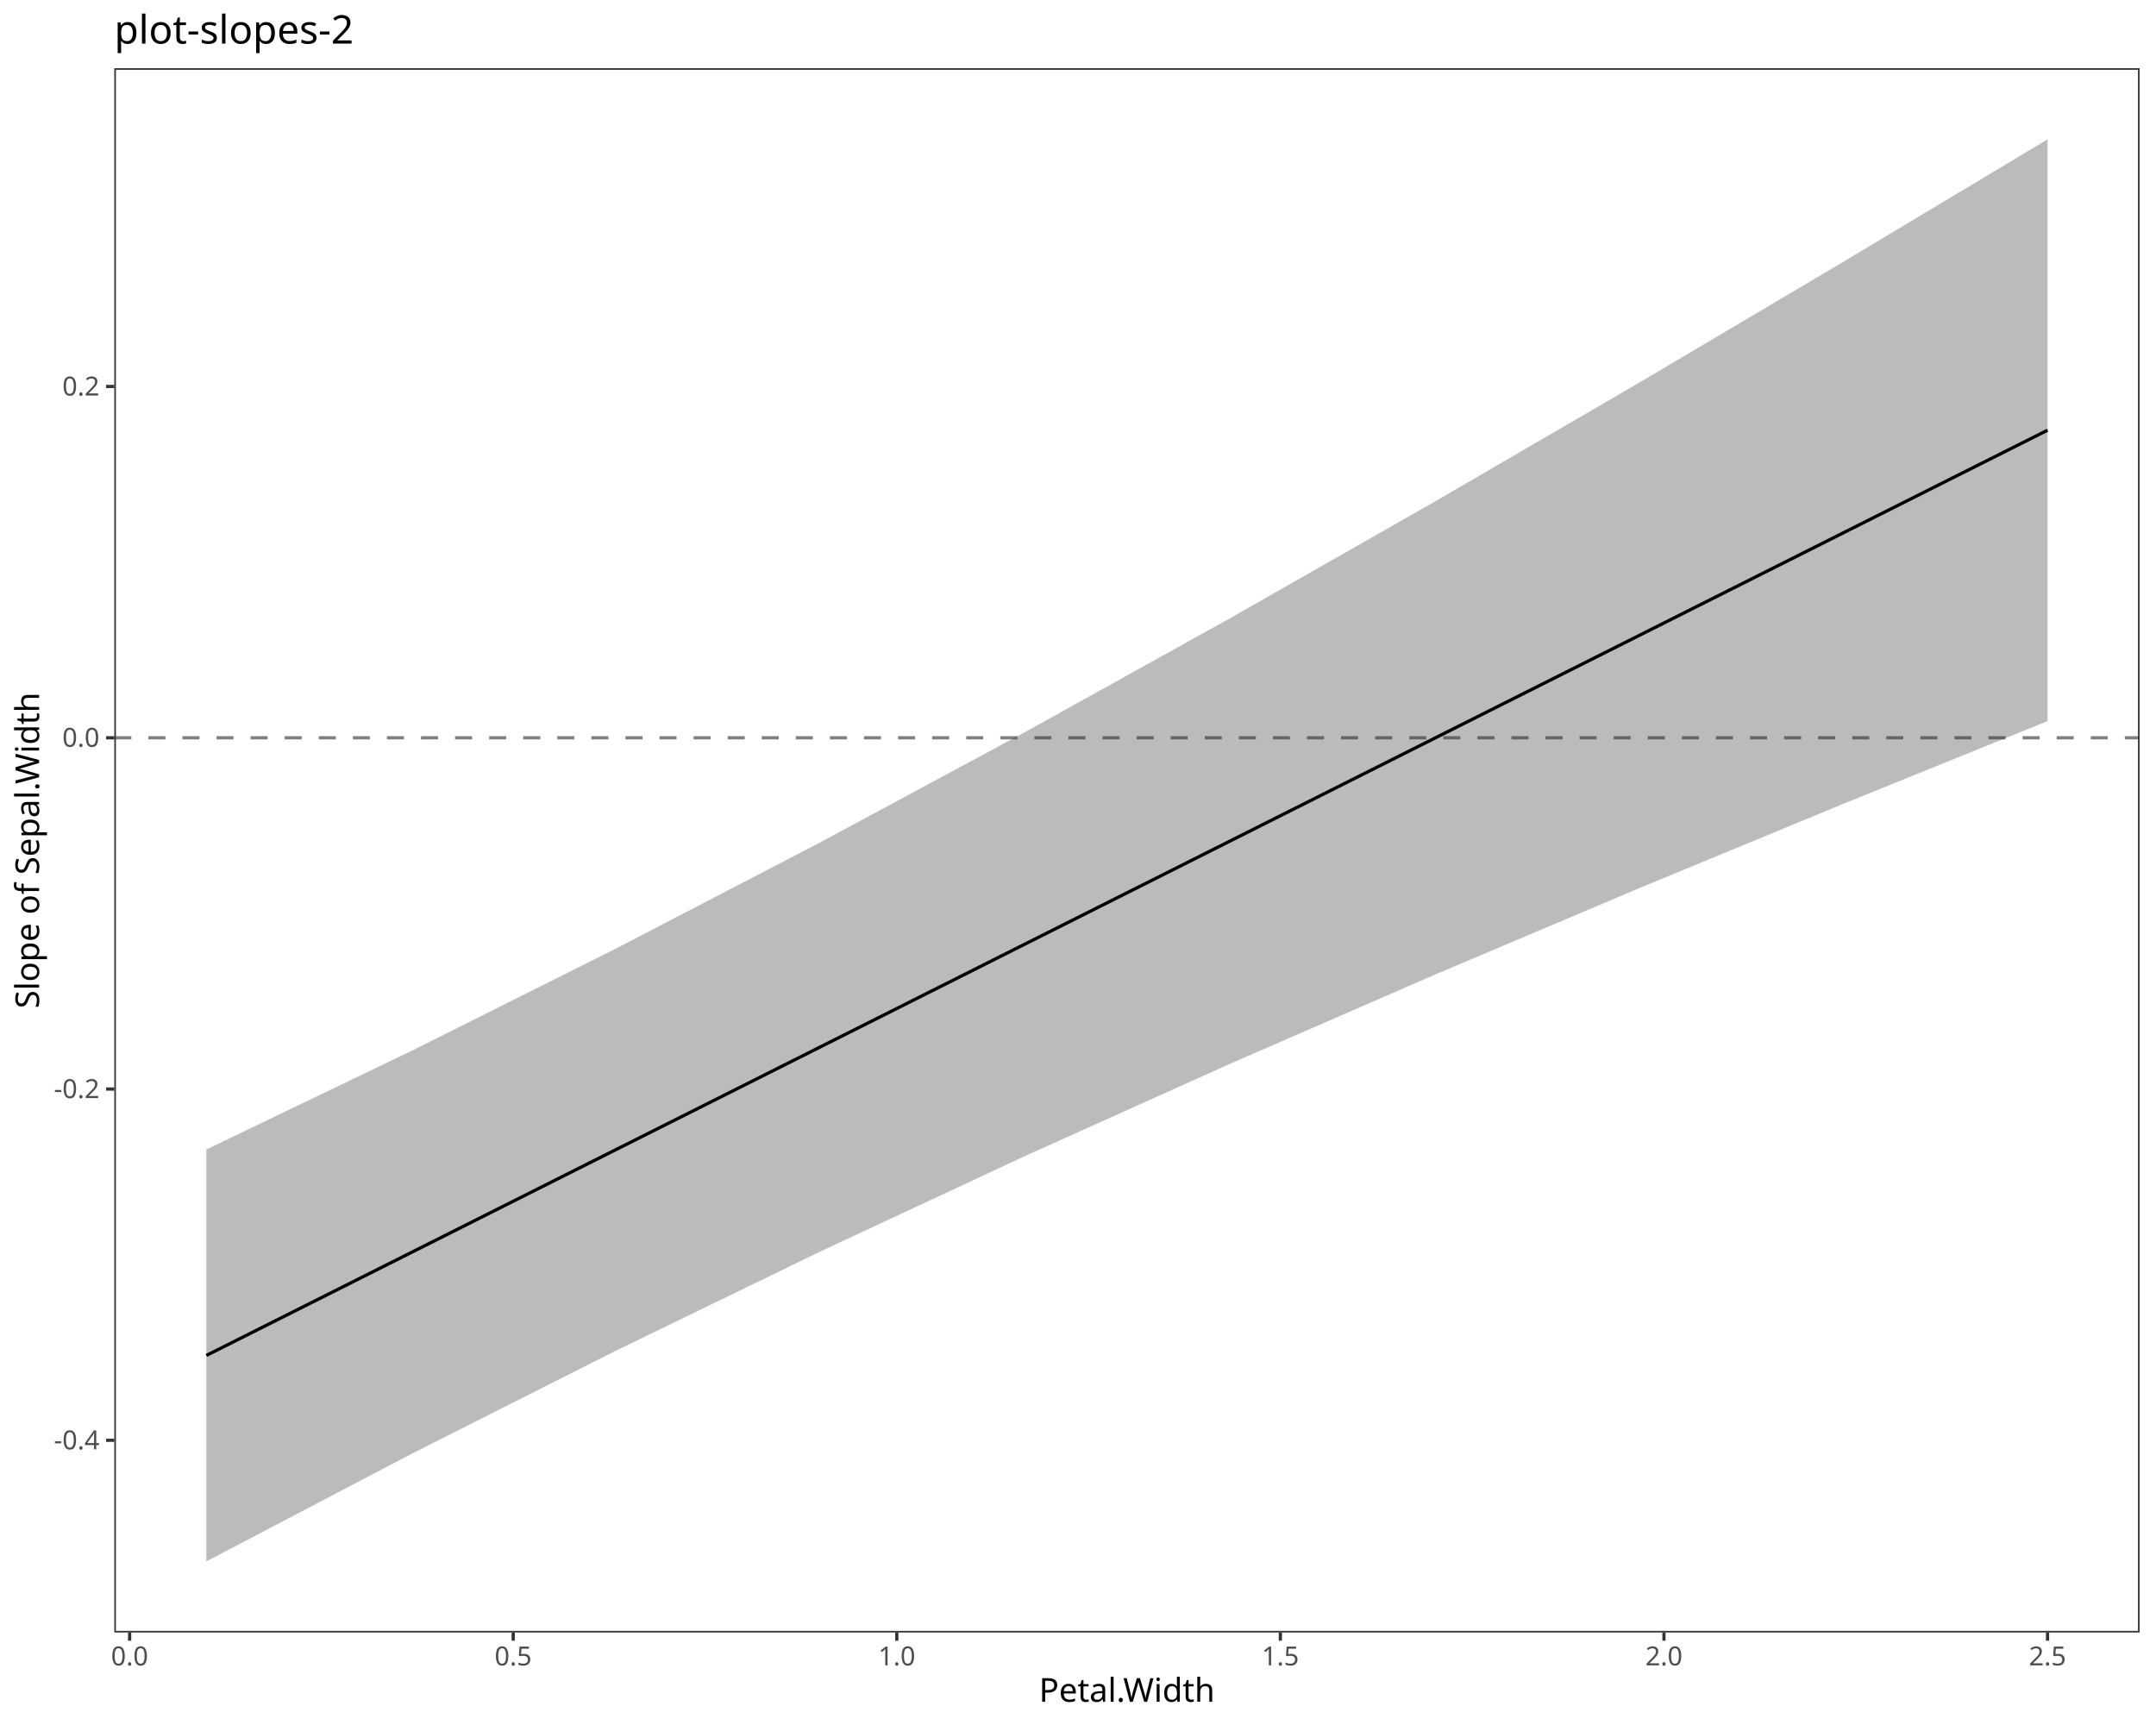
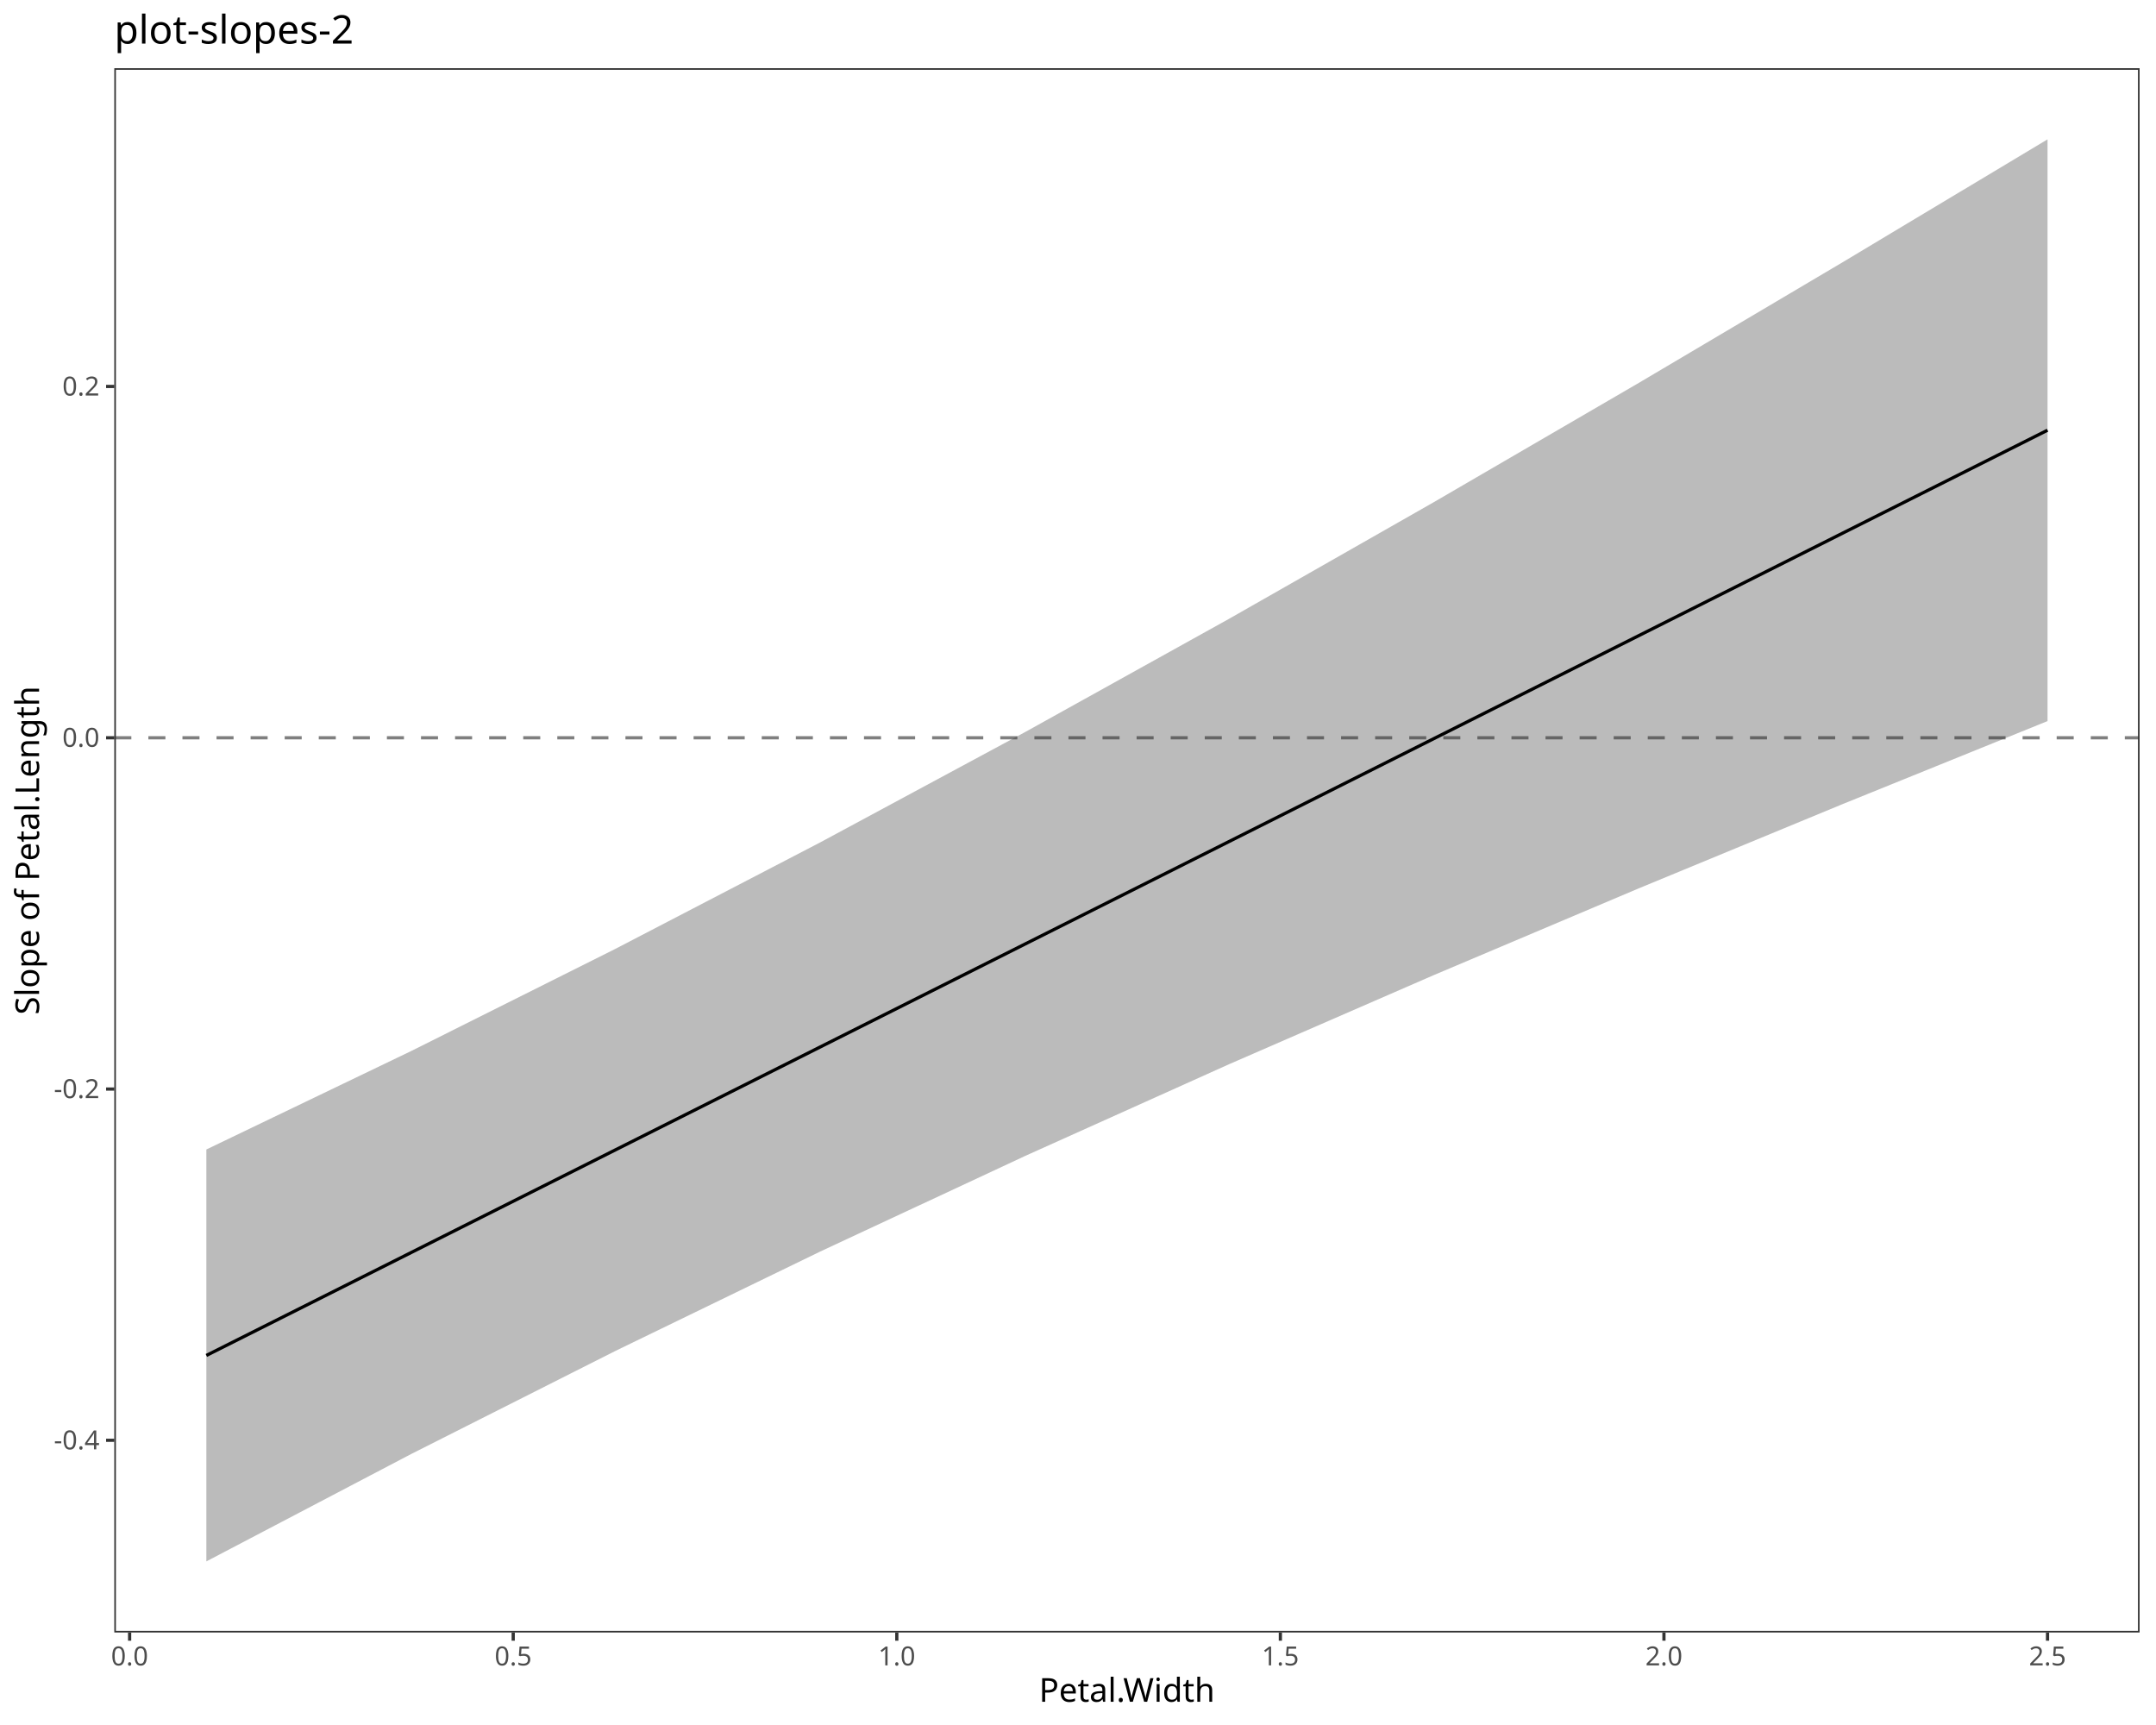
<svg xmlns="http://www.w3.org/2000/svg" class="svglite" data-engine-version="2.0" width="720.00pt" height="576.00pt" viewBox="0 0 720.00 576.00">
  <defs>
    <style type="text/css">
    .svglite line, .svglite polyline, .svglite polygon, .svglite path, .svglite rect, .svglite circle {
      fill: none;
      stroke: #000000;
      stroke-linecap: round;
      stroke-linejoin: round;
      stroke-miterlimit: 10.00;
    }
  </style>
  </defs>
  <rect width="100%" height="100%" style="stroke: none; fill: #FFFFFF;" />
  <defs>
    <clipPath id="cpMC4wMHw3MjAuMDB8MC4wMHw1NzYuMDA=">
      <rect x="0.00" y="0.00" width="720.00" height="576.00" />
    </clipPath>
  </defs>
  <g clip-path="url(#cpMC4wMHw3MjAuMDB8MC4wMHw1NzYuMDA=)">
    <rect x="0.00" y="0.00" width="720.00" height="576.00" style="stroke-width: 1.07; stroke: #FFFFFF; fill: #FFFFFF;" />
  </g>
  <defs>
    <clipPath id="cpMzguMTd8NzE0LjUyfDIyLjc4fDU0NS4xMQ==">
      <rect x="38.17" y="22.78" width="676.35" height="522.33" />
    </clipPath>
  </defs>
  <g clip-path="url(#cpMzguMTd8NzE0LjUyfDIyLjc4fDU0NS4xMQ==)">
    <rect x="38.17" y="22.78" width="676.35" height="522.33" style="stroke-width: 1.07; stroke: none; fill: #FFFFFF;" />
    <line x1="38.17" y1="246.35" x2="714.52" y2="246.35" style="stroke-width: 1.07; stroke: #000000; stroke-opacity: 0.50; stroke-dasharray: 5.69,5.69; stroke-linecap: butt;" />
    <polygon points="68.91,383.83 137.32,350.95 205.46,316.86 273.87,281.31 342.27,244.48 410.42,206.64 478.82,167.68 547.23,127.88 615.37,87.55 683.78,46.53 683.78,240.78 615.37,268.49 547.23,296.65 478.82,325.60 410.42,355.37 342.27,386.02 273.87,417.93 205.46,451.12 137.32,485.51 68.91,521.37 " style="stroke-width: 0.00; stroke: none; stroke-linecap: butt; fill: #333333; fill-opacity: 0.33;" />
    <polyline points="68.91,383.83 137.32,350.95 205.46,316.86 273.87,281.31 342.27,244.48 410.42,206.64 478.82,167.68 547.23,127.88 615.37,87.55 683.78,46.53 " style="stroke-width: 1.07; stroke: none; stroke-linecap: butt;" />
    <polyline points="683.78,240.78 615.37,268.49 547.23,296.65 478.82,325.60 410.42,355.37 342.27,386.02 273.87,417.93 205.46,451.12 137.32,485.51 68.91,521.37 " style="stroke-width: 1.07; stroke: none; stroke-linecap: butt;" />
    <polyline points="68.91,452.60 137.32,418.23 205.46,383.99 273.87,349.62 342.27,315.25 410.42,281.01 478.82,246.64 547.23,212.27 615.37,178.02 683.78,143.65 " style="stroke-width: 1.07; stroke-linecap: butt;" />
    <rect x="38.17" y="22.78" width="676.35" height="522.33" style="stroke-width: 1.07; stroke: #333333;" />
  </g>
  <g clip-path="url(#cpMC4wMHw3MjAuMDB8MC4wMHw1NzYuMDA=)">
    <text x="33.24" y="483.96" text-anchor="end" style="font-size: 8.80px; fill: #4D4D4D; font-family: sans;" textLength="15.16px" lengthAdjust="spacingAndGlyphs">-0.4</text>
    <text x="33.24" y="366.67" text-anchor="end" style="font-size: 8.80px; fill: #4D4D4D; font-family: sans;" textLength="15.16px" lengthAdjust="spacingAndGlyphs">-0.2</text>
    <text x="33.24" y="249.37" text-anchor="end" style="font-size: 8.80px; fill: #4D4D4D; font-family: sans;" textLength="12.23px" lengthAdjust="spacingAndGlyphs">0.0</text>
    <text x="33.24" y="132.08" text-anchor="end" style="font-size: 8.80px; fill: #4D4D4D; font-family: sans;" textLength="12.23px" lengthAdjust="spacingAndGlyphs">0.2</text>
    <polyline points="35.43,480.93 38.17,480.93 " style="stroke-width: 1.07; stroke: #333333; stroke-linecap: butt;" />
    <polyline points="35.43,363.64 38.17,363.64 " style="stroke-width: 1.07; stroke: #333333; stroke-linecap: butt;" />
    <polyline points="35.43,246.35 38.17,246.35 " style="stroke-width: 1.07; stroke: #333333; stroke-linecap: butt;" />
    <polyline points="35.43,129.05 38.17,129.05 " style="stroke-width: 1.07; stroke: #333333; stroke-linecap: butt;" />
    <polyline points="43.29,547.85 43.29,545.11 " style="stroke-width: 1.07; stroke: #333333; stroke-linecap: butt;" />
    <polyline points="171.39,547.85 171.39,545.11 " style="stroke-width: 1.07; stroke: #333333; stroke-linecap: butt;" />
    <polyline points="299.49,547.85 299.49,545.11 " style="stroke-width: 1.07; stroke: #333333; stroke-linecap: butt;" />
    <polyline points="427.58,547.85 427.58,545.11 " style="stroke-width: 1.07; stroke: #333333; stroke-linecap: butt;" />
    <polyline points="555.68,547.85 555.68,545.11 " style="stroke-width: 1.07; stroke: #333333; stroke-linecap: butt;" />
    <polyline points="683.78,547.85 683.78,545.11 " style="stroke-width: 1.07; stroke: #333333; stroke-linecap: butt;" />
    <text x="43.29" y="556.10" text-anchor="middle" style="font-size: 8.80px; fill: #4D4D4D; font-family: sans;" textLength="12.23px" lengthAdjust="spacingAndGlyphs">0.0</text>
    <text x="171.39" y="556.10" text-anchor="middle" style="font-size: 8.80px; fill: #4D4D4D; font-family: sans;" textLength="12.23px" lengthAdjust="spacingAndGlyphs">0.5</text>
    <text x="299.49" y="556.10" text-anchor="middle" style="font-size: 8.80px; fill: #4D4D4D; font-family: sans;" textLength="12.23px" lengthAdjust="spacingAndGlyphs">1.0</text>
    <text x="427.58" y="556.10" text-anchor="middle" style="font-size: 8.80px; fill: #4D4D4D; font-family: sans;" textLength="12.23px" lengthAdjust="spacingAndGlyphs">1.5</text>
    <text x="555.68" y="556.10" text-anchor="middle" style="font-size: 8.80px; fill: #4D4D4D; font-family: sans;" textLength="12.23px" lengthAdjust="spacingAndGlyphs">2.0</text>
    <text x="683.78" y="556.10" text-anchor="middle" style="font-size: 8.80px; fill: #4D4D4D; font-family: sans;" textLength="12.23px" lengthAdjust="spacingAndGlyphs">2.5</text>
    <text x="376.34" y="568.24" text-anchor="middle" style="font-size: 11.00px; font-family: sans;" textLength="56.25px" lengthAdjust="spacingAndGlyphs">Petal.Width</text>
-     <text transform="translate(13.05,283.95) rotate(-90)" text-anchor="middle" style="font-size: 11.00px; font-family: sans;" textLength="102.73px" lengthAdjust="spacingAndGlyphs">Slope of Sepal.Width</text>
+     <text transform="translate(13.05,283.95) rotate(-90)" text-anchor="middle" style="font-size: 11.00px; font-family: sans;" textLength="105.20px" lengthAdjust="spacingAndGlyphs">Slope of Petal.Length</text>
    <text x="38.17" y="14.56" style="font-size: 13.20px; font-family: sans;" textLength="75.58px" lengthAdjust="spacingAndGlyphs">plot-slopes-2</text>
  </g>
</svg>
